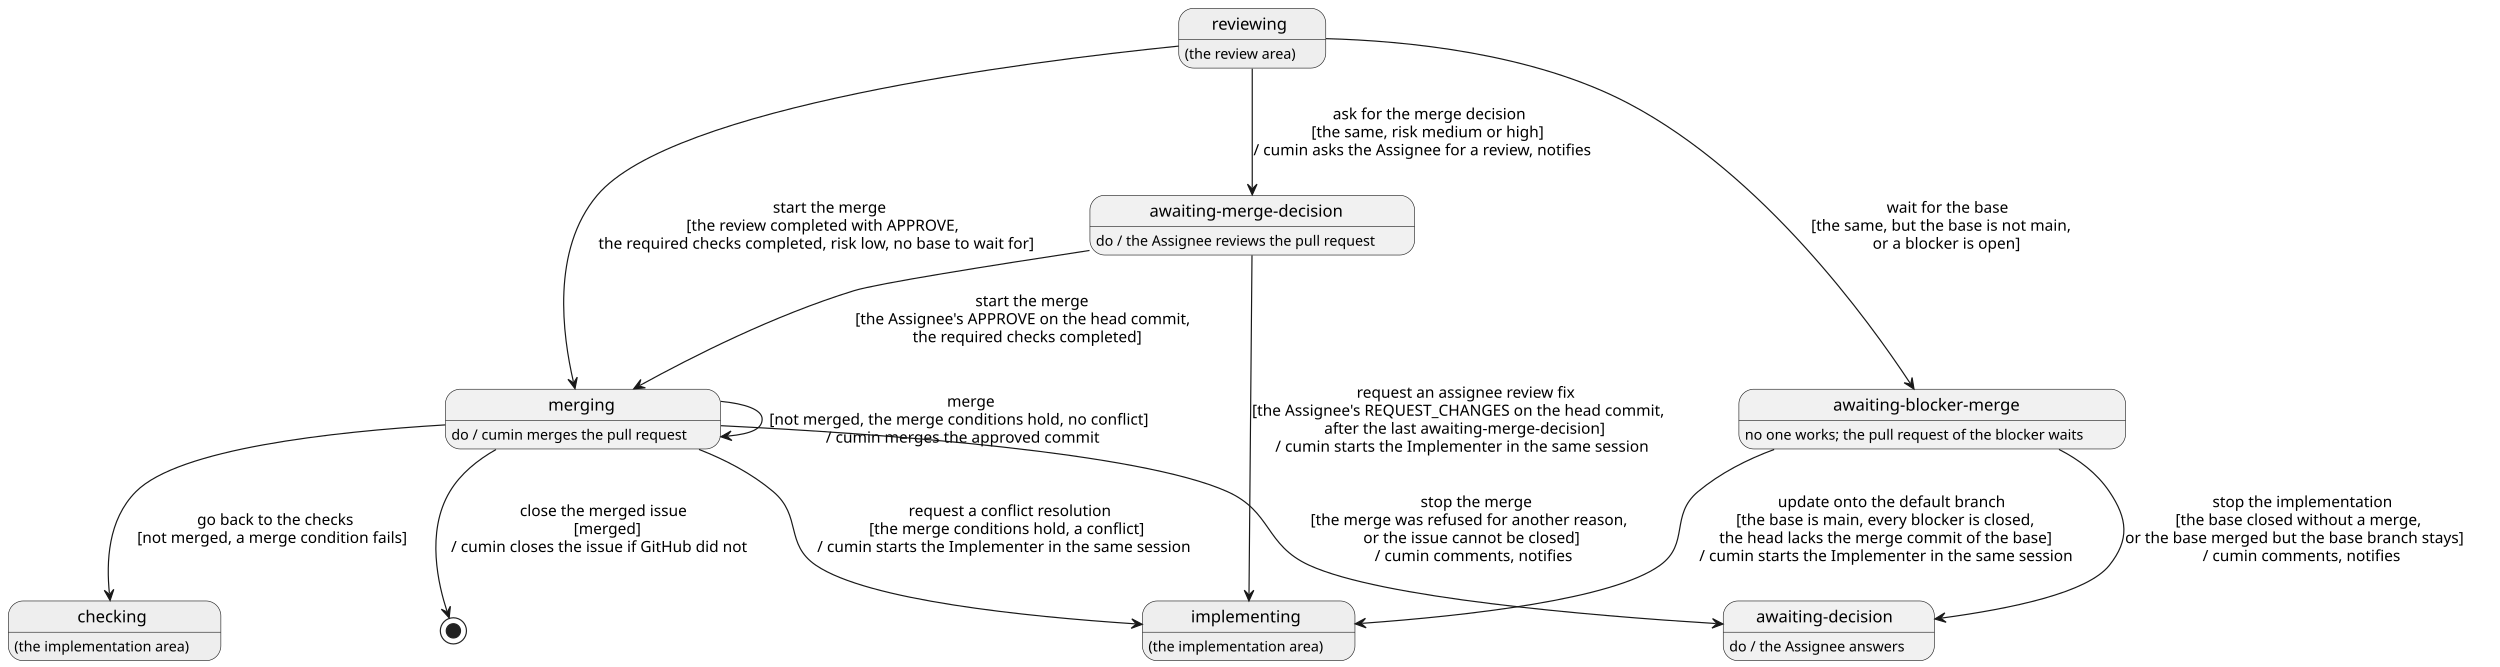
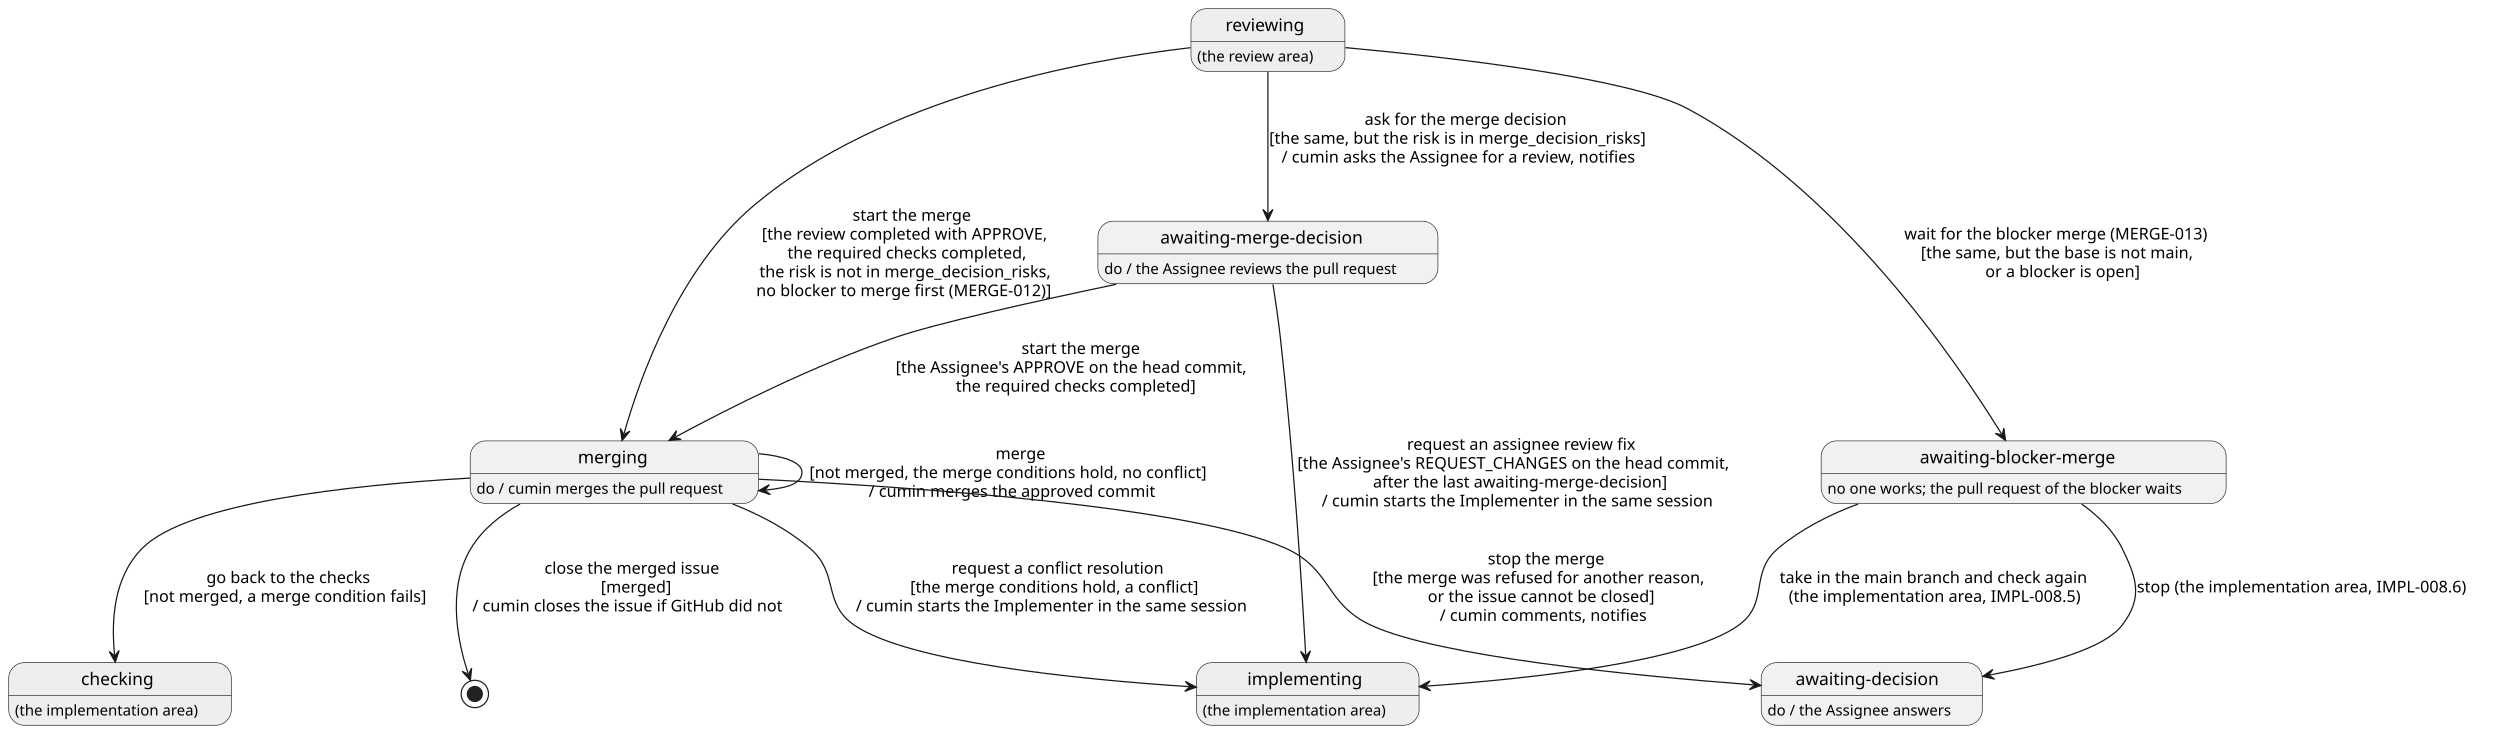
- <svg xmlns="http://www.w3.org/2000/svg" contentStyleType="text/css" data-diagram-type="STATE" height="561px" preserveAspectRatio="none" style="width:2103px;height:561px;background:#FFFFFF;" version="1.1" viewBox="0 0 2103 561" width="2103px" zoomAndPan="magnify">
+ <svg xmlns="http://www.w3.org/2000/svg" contentStyleType="text/css" data-diagram-type="STATE" height="588px" preserveAspectRatio="none" style="width:2008px;height:588px;background:#FFFFFF;" version="1.1" viewBox="0 0 2008 588" width="2008px" zoomAndPan="magnify">
  <defs />
  <g>
    <g id="Reviewing">
-       <rect fill="#EEEEEE" height="50.266" rx="12.5" ry="12.5" style="stroke:#181818;stroke-width:0.5;" width="123.658" x="991.57" y="7" />
-       <line style="stroke:#181818;stroke-width:0.5;" x1="991.57" x2="1115.228" y1="33.297" y2="33.297" />
-       <text fill="#000000" font-family="sans-serif" font-size="14" lengthAdjust="spacing" textLength="68.257" x="1019.271" y="24.995">reviewing</text>
-       <text fill="#000000" font-family="sans-serif" font-size="12" lengthAdjust="spacing" textLength="103.658" x="996.57" y="49.435">(the review area)</text>
+       <rect fill="#EEEEEE" height="50.266" rx="12.5" ry="12.5" style="stroke:#181818;stroke-width:0.5;" width="123.658" x="956.57" y="7" />
+       <line style="stroke:#181818;stroke-width:0.5;" x1="956.57" x2="1080.228" y1="33.297" y2="33.297" />
+       <text fill="#000000" font-family="sans-serif" font-size="14" lengthAdjust="spacing" textLength="68.257" x="984.271" y="24.995">reviewing</text>
+       <text fill="#000000" font-family="sans-serif" font-size="12" lengthAdjust="spacing" textLength="103.658" x="961.57" y="49.435">(the review area)</text>
    </g>
    <g id="MergeDecision">
-       <rect fill="#F1F1F1" height="50.266" rx="12.5" ry="12.5" style="stroke:#181818;stroke-width:0.5;" width="273.096" x="916.85" y="164.27" />
-       <line style="stroke:#181818;stroke-width:0.5;" x1="916.85" x2="1189.946" y1="190.567" y2="190.567" />
-       <text fill="#000000" font-family="sans-serif" font-size="14" lengthAdjust="spacing" textLength="172.956" x="966.92" y="182.265">awaiting-merge-decision</text>
-       <text fill="#000000" font-family="sans-serif" font-size="12" lengthAdjust="spacing" textLength="253.096" x="921.85" y="206.706">do / the Assignee reviews the pull request</text>
+       <rect fill="#F1F1F1" height="50.266" rx="12.5" ry="12.5" style="stroke:#181818;stroke-width:0.5;" width="273.096" x="881.85" y="177.63" />
+       <line style="stroke:#181818;stroke-width:0.5;" x1="881.85" x2="1154.946" y1="203.927" y2="203.927" />
+       <text fill="#000000" font-family="sans-serif" font-size="14" lengthAdjust="spacing" textLength="172.956" x="931.92" y="195.625">awaiting-merge-decision</text>
+       <text fill="#000000" font-family="sans-serif" font-size="12" lengthAdjust="spacing" textLength="253.096" x="886.85" y="220.065">do / the Assignee reviews the pull request</text>
    </g>
    <g id="Merging">
-       <rect fill="#F1F1F1" height="50.266" rx="12.5" ry="12.5" style="stroke:#181818;stroke-width:0.5;" width="231.441" x="374.67" y="327.4" />
-       <line style="stroke:#181818;stroke-width:0.5;" x1="374.67" x2="606.111" y1="353.697" y2="353.697" />
-       <text fill="#000000" font-family="sans-serif" font-size="14" lengthAdjust="spacing" textLength="58.543" x="461.119" y="345.395">merging</text>
-       <text fill="#000000" font-family="sans-serif" font-size="12" lengthAdjust="spacing" textLength="211.441" x="379.67" y="369.836">do / cumin merges the pull request</text>
+       <rect fill="#F1F1F1" height="50.266" rx="12.5" ry="12.5" style="stroke:#181818;stroke-width:0.5;" width="231.441" x="377.67" y="354.13" />
+       <line style="stroke:#181818;stroke-width:0.5;" x1="377.67" x2="609.111" y1="380.427" y2="380.427" />
+       <text fill="#000000" font-family="sans-serif" font-size="14" lengthAdjust="spacing" textLength="58.543" x="464.119" y="372.125">merging</text>
+       <text fill="#000000" font-family="sans-serif" font-size="12" lengthAdjust="spacing" textLength="211.441" x="382.67" y="396.565">do / cumin merges the pull request</text>
    </g>
    <g id="Implementing">
-       <rect fill="#EEEEEE" height="50.266" rx="12.5" ry="12.5" style="stroke:#181818;stroke-width:0.5;" width="178.789" x="961" y="505.53" />
-       <line style="stroke:#181818;stroke-width:0.5;" x1="961" x2="1139.789" y1="531.827" y2="531.827" />
-       <text fill="#000000" font-family="sans-serif" font-size="14" lengthAdjust="spacing" textLength="97.18" x="1001.805" y="523.525">implementing</text>
-       <text fill="#000000" font-family="sans-serif" font-size="12" lengthAdjust="spacing" textLength="158.789" x="966" y="547.966">(the implementation area)</text>
+       <rect fill="#EEEEEE" height="50.266" rx="12.5" ry="12.5" style="stroke:#181818;stroke-width:0.5;" width="178.789" x="961" y="532.26" />
+       <line style="stroke:#181818;stroke-width:0.5;" x1="961" x2="1139.789" y1="558.557" y2="558.557" />
+       <text fill="#000000" font-family="sans-serif" font-size="14" lengthAdjust="spacing" textLength="97.18" x="1001.805" y="550.255">implementing</text>
+       <text fill="#000000" font-family="sans-serif" font-size="12" lengthAdjust="spacing" textLength="158.789" x="966" y="574.696">(the implementation area)</text>
    </g>
    <g id="Checking">
-       <rect fill="#EEEEEE" height="50.266" rx="12.5" ry="12.5" style="stroke:#181818;stroke-width:0.5;" width="178.789" x="7" y="505.53" />
-       <line style="stroke:#181818;stroke-width:0.5;" x1="7" x2="185.789" y1="531.827" y2="531.827" />
-       <text fill="#000000" font-family="sans-serif" font-size="14" lengthAdjust="spacing" textLength="62.638" x="65.076" y="523.525">checking</text>
-       <text fill="#000000" font-family="sans-serif" font-size="12" lengthAdjust="spacing" textLength="158.789" x="12" y="547.966">(the implementation area)</text>
+       <rect fill="#EEEEEE" height="50.266" rx="12.5" ry="12.5" style="stroke:#181818;stroke-width:0.5;" width="178.789" x="7" y="532.26" />
+       <line style="stroke:#181818;stroke-width:0.5;" x1="7" x2="185.789" y1="558.557" y2="558.557" />
+       <text fill="#000000" font-family="sans-serif" font-size="14" lengthAdjust="spacing" textLength="62.638" x="65.076" y="550.255">checking</text>
+       <text fill="#000000" font-family="sans-serif" font-size="12" lengthAdjust="spacing" textLength="158.789" x="12" y="574.696">(the implementation area)</text>
    </g>
    <g id="AwaitingBase">
-       <rect fill="#F1F1F1" height="50.266" rx="12.5" ry="12.5" style="stroke:#181818;stroke-width:0.5;" width="325.279" x="1462.75" y="327.4" />
-       <line style="stroke:#181818;stroke-width:0.5;" x1="1462.75" x2="1788.029" y1="353.697" y2="353.697" />
-       <text fill="#000000" font-family="sans-serif" font-size="14" lengthAdjust="spacing" textLength="166.763" x="1542.008" y="345.395">awaiting-blocker-merge</text>
-       <text fill="#000000" font-family="sans-serif" font-size="12" lengthAdjust="spacing" textLength="305.279" x="1467.75" y="369.836">no one works; the pull request of the blocker waits</text>
+       <rect fill="#F1F1F1" height="50.266" rx="12.5" ry="12.5" style="stroke:#181818;stroke-width:0.5;" width="325.279" x="1462.75" y="354.13" />
+       <line style="stroke:#181818;stroke-width:0.5;" x1="1462.75" x2="1788.029" y1="380.427" y2="380.427" />
+       <text fill="#000000" font-family="sans-serif" font-size="14" lengthAdjust="spacing" textLength="166.763" x="1542.008" y="372.125">awaiting-blocker-merge</text>
+       <text fill="#000000" font-family="sans-serif" font-size="12" lengthAdjust="spacing" textLength="305.279" x="1467.75" y="396.565">no one works; the pull request of the blocker waits</text>
    </g>
    <g id="Decision">
-       <rect fill="#F1F1F1" height="50.266" rx="12.5" ry="12.5" style="stroke:#181818;stroke-width:0.5;" width="177.582" x="1449.6" y="505.53" />
-       <line style="stroke:#181818;stroke-width:0.5;" x1="1449.6" x2="1627.182" y1="531.827" y2="531.827" />
-       <text fill="#000000" font-family="sans-serif" font-size="14" lengthAdjust="spacing" textLength="122.397" x="1477.192" y="523.525">awaiting-decision</text>
-       <text fill="#000000" font-family="sans-serif" font-size="12" lengthAdjust="spacing" textLength="157.582" x="1454.6" y="547.966">do / the Assignee answers</text>
+       <rect fill="#F1F1F1" height="50.266" rx="12.5" ry="12.5" style="stroke:#181818;stroke-width:0.5;" width="177.582" x="1414.6" y="532.26" />
+       <line style="stroke:#181818;stroke-width:0.5;" x1="1414.6" x2="1592.182" y1="558.557" y2="558.557" />
+       <text fill="#000000" font-family="sans-serif" font-size="14" lengthAdjust="spacing" textLength="122.397" x="1442.192" y="550.255">awaiting-decision</text>
+       <text fill="#000000" font-family="sans-serif" font-size="12" lengthAdjust="spacing" textLength="157.582" x="1419.6" y="574.696">do / the Assignee answers</text>
    </g>
-     <ellipse cx="381.39" cy="530.67" fill="none" rx="11" ry="11" style="stroke:#222222;stroke-width:1;" />
-     <ellipse cx="381.39" cy="530.67" fill="#222222" rx="6" ry="6" style="stroke:#222222;stroke-width:1;" />
+     <ellipse cx="381.39" cy="557.4" fill="none" rx="11" ry="11" style="stroke:#222222;stroke-width:1;" />
+     <ellipse cx="381.39" cy="557.4" fill="#222222" rx="6" ry="6" style="stroke:#222222;stroke-width:1;" />
    <g class="link" data-entity-1="Reviewing" data-entity-2="Merging" data-source-line="29" data-uid="lnk2" id="link_Reviewing_Merging">
-       <path d="M991.52,38.77 C861.19,52.01 565.23,89.75 502.39,164.27 C463.54,210.34 473.226,281.775 482.336,321.095" fill="none" id="Reviewing-to-Merging" style="stroke:#181818;stroke-width:1;" />
-       <polygon fill="#181818" points="483.69,326.94,485.555,317.269,482.562,322.069,477.762,319.075,483.69,326.94" style="stroke:#181818;stroke-width:1;" />
-       <text fill="#000000" font-family="sans-serif" font-size="13" lengthAdjust="spacing" textLength="102.134" x="650.18" y="178.967">start the merge</text>
-       <text fill="#000000" font-family="sans-serif" font-size="13" lengthAdjust="spacing" textLength="247.844" x="577.324" y="194.1">[the review completed with APPROVE,</text>
-       <text fill="#000000" font-family="sans-serif" font-size="13" lengthAdjust="spacing" textLength="395.713" x="503.39" y="209.232">the required checks completed, risk low, no base to wait for]</text>
+       <path d="M956.24,38.27 C868.93,48.46 709.17,78.3 606.39,164.26 C544.84,215.75 513.869,303.758 501.289,348.068" fill="none" id="Reviewing-to-Merging" style="stroke:#181818;stroke-width:1;" />
+       <polygon fill="#181818" points="499.65,353.84,505.956,346.275,501.016,349.03,498.26,344.09,499.65,353.84" style="stroke:#181818;stroke-width:1;" />
+       <text fill="#000000" font-family="sans-serif" font-size="13" lengthAdjust="spacing" textLength="102.134" x="684.758" y="177.327">start the merge</text>
+       <text fill="#000000" font-family="sans-serif" font-size="13" lengthAdjust="spacing" textLength="247.844" x="611.903" y="192.46">[the review completed with APPROVE,</text>
+       <text fill="#000000" font-family="sans-serif" font-size="13" lengthAdjust="spacing" textLength="206.711" x="632.47" y="207.593">the required checks completed,</text>
+       <text fill="#000000" font-family="sans-serif" font-size="13" lengthAdjust="spacing" textLength="251.786" x="609.932" y="222.725">the risk is not in merge_decision_risks,</text>
+       <text fill="#000000" font-family="sans-serif" font-size="13" lengthAdjust="spacing" textLength="256.871" x="607.39" y="237.858">no blocker to merge first (MERGE-012)]</text>
    </g>
    <g class="link" data-entity-1="Reviewing" data-entity-2="MergeDecision" data-source-line="30" data-uid="lnk3" id="link_Reviewing_MergeDecision">
-       <path d="M1053.39,57.74 C1053.39,86.81 1053.39,128.89 1053.39,157.91" fill="none" id="Reviewing-to-MergeDecision" style="stroke:#181818;stroke-width:1;" />
-       <polygon fill="#181818" points="1053.39,163.91,1057.39,154.91,1053.39,158.91,1049.39,154.91,1053.39,163.91" style="stroke:#181818;stroke-width:1;" />
-       <text fill="#000000" font-family="sans-serif" font-size="13" lengthAdjust="spacing" textLength="173.85" x="1121.148" y="100.337">ask for the merge decision</text>
-       <text fill="#000000" font-family="sans-serif" font-size="13" lengthAdjust="spacing" textLength="210" x="1103.073" y="115.47">[the same, risk medium or high]</text>
-       <text fill="#000000" font-family="sans-serif" font-size="13" lengthAdjust="spacing" textLength="307.366" x="1054.39" y="130.602">/ cumin asks the Assignee for a review, notifies</text>
+       <path d="M1018.39,57.65 C1018.39,89.62 1018.39,139.23 1018.39,171.21" fill="none" id="Reviewing-to-MergeDecision" style="stroke:#181818;stroke-width:1;" />
+       <polygon fill="#181818" points="1018.39,177.21,1022.39,168.21,1018.39,172.21,1014.39,168.21,1018.39,177.21" style="stroke:#181818;stroke-width:1;" />
+       <text fill="#000000" font-family="sans-serif" font-size="13" lengthAdjust="spacing" textLength="173.85" x="1096.079" y="100.327">ask for the merge decision</text>
+       <text fill="#000000" font-family="sans-serif" font-size="13" lengthAdjust="spacing" textLength="327.228" x="1019.39" y="115.46">[the same, but the risk is in merge_decision_risks]</text>
+       <text fill="#000000" font-family="sans-serif" font-size="13" lengthAdjust="spacing" textLength="307.366" x="1029.321" y="130.593">/ cumin asks the Assignee for a review, notifies</text>
    </g>
    <g class="link" data-entity-1="MergeDecision" data-entity-2="Merging" data-source-line="31" data-uid="lnk4" id="link_MergeDecision_Merging">
-       <path d="M916.49,210.69 C832.61,223.44 737.71,238.57 718.39,244.53 C650.92,265.37 583.1,299.613 538.34,324.183" fill="none" id="MergeDecision-to-Merging" style="stroke:#181818;stroke-width:1;" />
-       <polygon fill="#181818" points="533.08,327.07,542.894,326.246,537.463,324.664,539.045,319.233,533.08,327.07" style="stroke:#181818;stroke-width:1;" />
-       <text fill="#000000" font-family="sans-serif" font-size="13" lengthAdjust="spacing" textLength="102.134" x="820.464" y="257.597">start the merge</text>
-       <text fill="#000000" font-family="sans-serif" font-size="13" lengthAdjust="spacing" textLength="304.281" x="719.39" y="272.73">[the Assignee's APPROVE on the head commit,</text>
-       <text fill="#000000" font-family="sans-serif" font-size="13" lengthAdjust="spacing" textLength="207.651" x="767.705" y="287.863">the required checks completed]</text>
+       <path d="M896.53,228.33 C828.63,242.57 751.32,259.89 718.39,271.26 C653.18,293.79 587.173,326.936 542.693,350.876" fill="none" id="MergeDecision-to-Merging" style="stroke:#181818;stroke-width:1;" />
+       <polygon fill="#181818" points="537.41,353.72,547.231,352.977,541.813,351.35,543.439,345.932,537.41,353.72" style="stroke:#181818;stroke-width:1;" />
+       <text fill="#000000" font-family="sans-serif" font-size="13" lengthAdjust="spacing" textLength="102.134" x="820.464" y="284.327">start the merge</text>
+       <text fill="#000000" font-family="sans-serif" font-size="13" lengthAdjust="spacing" textLength="304.281" x="719.39" y="299.46">[the Assignee's APPROVE on the head commit,</text>
+       <text fill="#000000" font-family="sans-serif" font-size="13" lengthAdjust="spacing" textLength="207.651" x="767.705" y="314.592">the required checks completed]</text>
    </g>
    <g class="link" data-entity-1="MergeDecision" data-entity-2="Implementing" data-source-line="32" data-uid="lnk5" id="link_MergeDecision_Implementing">
-       <path d="M1053.18,214.8 C1052.63,277.4 1051.213,437.14 1050.663,499.49" fill="none" id="MergeDecision-to-Implementing" style="stroke:#181818;stroke-width:1;" />
-       <polygon fill="#181818" points="1050.61,505.49,1054.689,496.526,1050.654,500.49,1046.689,496.455,1050.61,505.49" style="stroke:#181818;stroke-width:1;" />
-       <text fill="#000000" font-family="sans-serif" font-size="13" lengthAdjust="spacing" textLength="199.208" x="1141.21" y="334.597">request an assignee review fix</text>
-       <text fill="#000000" font-family="sans-serif" font-size="13" lengthAdjust="spacing" textLength="375.248" x="1053.19" y="349.73">[the Assignee's REQUEST_CHANGES on the head commit,</text>
-       <text fill="#000000" font-family="sans-serif" font-size="13" lengthAdjust="spacing" textLength="253.836" x="1113.896" y="364.863">after the last awaiting-merge-decision]</text>
-       <text fill="#000000" font-family="sans-serif" font-size="13" lengthAdjust="spacing" textLength="336.134" x="1072.747" y="379.995">/ cumin starts the Implementer in the same session</text>
+       <path d="M1022.47,228.4 C1024.47,241.16 1026.79,257.02 1028.39,271.26 C1039.22,367.47 1045.984,476.559 1048.754,525.939" fill="none" id="MergeDecision-to-Implementing" style="stroke:#181818;stroke-width:1;" />
+       <polygon fill="#181818" points="1049.09,531.93,1052.58,522.72,1048.81,526.938,1044.592,523.168,1049.09,531.93" style="stroke:#181818;stroke-width:1;" />
+       <text fill="#000000" font-family="sans-serif" font-size="13" lengthAdjust="spacing" textLength="199.208" x="1130.08" y="361.327">request an assignee review fix</text>
+       <text fill="#000000" font-family="sans-serif" font-size="13" lengthAdjust="spacing" textLength="375.248" x="1042.06" y="376.46">[the Assignee's REQUEST_CHANGES on the head commit,</text>
+       <text fill="#000000" font-family="sans-serif" font-size="13" lengthAdjust="spacing" textLength="253.836" x="1102.766" y="391.592">after the last awaiting-merge-decision]</text>
+       <text fill="#000000" font-family="sans-serif" font-size="13" lengthAdjust="spacing" textLength="336.134" x="1061.617" y="406.725">/ cumin starts the Implementer in the same session</text>
    </g>
    <g class="link" data-entity-1="Reviewing" data-entity-2="AwaitingBase" data-source-line="33" data-uid="lnk6" id="link_Reviewing_AwaitingBase">
-       <path d="M1115.43,32.51 C1182.11,34.3 1289.44,44.48 1370.39,87.27 C1482.85,146.7 1571.586,268.982 1606.746,322.272" fill="none" id="Reviewing-to-AwaitingBase" style="stroke:#181818;stroke-width:1;" />
-       <polygon fill="#181818" points="1610.05,327.28,1608.432,317.565,1607.296,323.106,1601.755,321.971,1610.05,327.28" style="stroke:#181818;stroke-width:1;" />
-       <text fill="#000000" font-family="sans-serif" font-size="13" lengthAdjust="spacing" textLength="109.903" x="1587.071" y="178.967">wait for the base</text>
-       <text fill="#000000" font-family="sans-serif" font-size="13" lengthAdjust="spacing" textLength="237.066" x="1523.49" y="194.1">[the same, but the base is not main,</text>
-       <text fill="#000000" font-family="sans-serif" font-size="13" lengthAdjust="spacing" textLength="133.529" x="1575.258" y="209.232">or a blocker is open]</text>
+       <path d="M1080.59,38.25 C1164.53,45.99 1308.95,62.43 1355.39,87.26 C1478.16,152.91 1572.137,291.035 1607.657,348.545" fill="none" id="Reviewing-to-AwaitingBase" style="stroke:#181818;stroke-width:1;" />
+       <polygon fill="#181818" points="1610.81,353.65,1609.484,343.891,1608.183,349.396,1602.677,348.095,1610.81,353.65" style="stroke:#181818;stroke-width:1;" />
+       <text fill="#000000" font-family="sans-serif" font-size="13" lengthAdjust="spacing" textLength="263.669" x="1529.5" y="192.327">wait for the blocker merge (MERGE-013)</text>
+       <text fill="#000000" font-family="sans-serif" font-size="13" lengthAdjust="spacing" textLength="237.066" x="1542.802" y="207.46">[the same, but the base is not main,</text>
+       <text fill="#000000" font-family="sans-serif" font-size="13" lengthAdjust="spacing" textLength="133.529" x="1594.57" y="222.593">or a blocker is open]</text>
    </g>
    <g class="link" data-entity-1="AwaitingBase" data-entity-2="Implementing" data-source-line="34" data-uid="lnk7" id="link_AwaitingBase_Implementing">
-       <path d="M1492.41,378.08 C1469.39,386.6 1446.93,398.08 1428.39,413.53 C1404.58,433.39 1421.55,457.4 1396.39,475.53 C1356.45,504.34 1234.484,517.937 1145.914,524.347" fill="none" id="AwaitingBase-to-Implementing" style="stroke:#181818;stroke-width:1;" />
-       <polygon fill="#181818" points="1139.93,524.78,1149.195,528.12,1144.917,524.419,1148.618,520.141,1139.93,524.78" style="stroke:#181818;stroke-width:1;" />
-       <text fill="#000000" font-family="sans-serif" font-size="13" lengthAdjust="spacing" textLength="203.842" x="1495.536" y="426.597">update onto the default branch</text>
-       <text fill="#000000" font-family="sans-serif" font-size="13" lengthAdjust="spacing" textLength="274.136" x="1460.389" y="441.73">[the base is main, every blocker is closed,</text>
-       <text fill="#000000" font-family="sans-serif" font-size="13" lengthAdjust="spacing" textLength="302.529" x="1446.192" y="456.863">the head lacks the merge commit of the base]</text>
-       <text fill="#000000" font-family="sans-serif" font-size="13" lengthAdjust="spacing" textLength="336.134" x="1429.39" y="471.995">/ cumin starts the Implementer in the same session</text>
+       <path d="M1492.41,404.81 C1469.39,413.33 1446.93,424.81 1428.39,440.26 C1404.58,460.12 1421.55,484.13 1396.39,502.26 C1356.45,531.07 1234.484,544.667 1145.914,551.077" fill="none" id="AwaitingBase-to-Implementing" style="stroke:#181818;stroke-width:1;" />
+       <polygon fill="#181818" points="1139.93,551.51,1149.195,554.85,1144.917,551.149,1148.618,546.871,1139.93,551.51" style="stroke:#181818;stroke-width:1;" />
+       <text fill="#000000" font-family="sans-serif" font-size="13" lengthAdjust="spacing" textLength="266.925" x="1429.39" y="468.327">take in the main branch and check again</text>
+       <text fill="#000000" font-family="sans-serif" font-size="13" lengthAdjust="spacing" textLength="252.326" x="1436.69" y="483.46">(the implementation area, IMPL-008.5)</text>
    </g>
    <g class="link" data-entity-1="AwaitingBase" data-entity-2="Decision" data-source-line="35" data-uid="lnk8" id="link_AwaitingBase_Decision">
-       <path d="M1732.02,378.04 C1748.75,386.56 1763.94,398.05 1774.39,413.53 C1789.82,436.37 1791.56,453.98 1774.39,475.53 C1755.96,498.67 1692.406,511.925 1633.556,519.895" fill="none" id="AwaitingBase-to-Decision" style="stroke:#181818;stroke-width:1;" />
-       <polygon fill="#181818" points="1627.61,520.7,1637.065,523.456,1632.565,520.029,1635.992,515.528,1627.61,520.7" style="stroke:#181818;stroke-width:1;" />
-       <text fill="#000000" font-family="sans-serif" font-size="13" lengthAdjust="spacing" textLength="160.678" x="1861.113" y="426.597">stop the implementation</text>
-       <text fill="#000000" font-family="sans-serif" font-size="13" lengthAdjust="spacing" textLength="223.019" x="1829.943" y="441.73">[the base closed without a merge,</text>
-       <text fill="#000000" font-family="sans-serif" font-size="13" lengthAdjust="spacing" textLength="307.665" x="1787.62" y="456.863">or the base merged but the base branch stays]</text>
-       <text fill="#000000" font-family="sans-serif" font-size="13" lengthAdjust="spacing" textLength="177.208" x="1852.849" y="471.995">/ cumin comments, notifies</text>
+       <path d="M1672.03,404.81 C1684.9,414.08 1697.27,425.92 1704.39,440.26 C1716.64,464.95 1721.16,480.39 1704.39,502.26 C1690.24,520.73 1645.384,533.187 1598.414,542.137" fill="none" id="AwaitingBase-to-Decision" style="stroke:#181818;stroke-width:1;" />
+       <polygon fill="#181818" points="1592.52,543.26,1602.11,545.505,1597.432,542.324,1600.612,537.646,1592.52,543.26" style="stroke:#181818;stroke-width:1;" />
+       <text fill="#000000" font-family="sans-serif" font-size="13" lengthAdjust="spacing" textLength="284.534" x="1716.34" y="475.827">stop (the implementation area, IMPL-008.6)</text>
    </g>
    <g class="link" data-entity-1="Merging" data-entity-2="Merging" data-source-line="36" data-uid="lnk9" id="link_Merging_Merging">
-       <path d="M606.36,337.65 C626.84,339.61 641.12,344.57 641.12,352.53 C641.12,360.5 632.813,364.888 612.333,366.848" fill="none" id="Merging-to-Merging" style="stroke:#181818;stroke-width:1;" />
-       <polygon fill="#181818" points="606.36,367.42,615.7,370.544,611.337,366.944,614.938,362.581,606.36,367.42" style="stroke:#181818;stroke-width:1;" />
-       <text fill="#000000" font-family="sans-serif" font-size="13" lengthAdjust="spacing" textLength="42.256" x="796.611" y="342.097">merge</text>
-       <text fill="#000000" font-family="sans-serif" font-size="13" lengthAdjust="spacing" textLength="341.237" x="647.12" y="357.23">[not merged, the merge conditions hold, no conflict]</text>
-       <text fill="#000000" font-family="sans-serif" font-size="13" lengthAdjust="spacing" textLength="246.156" x="694.661" y="372.363">/ cumin merges the approved commit</text>
+       <path d="M609.36,364.38 C629.84,366.34 644.12,371.3 644.12,379.26 C644.12,387.23 635.813,391.618 615.333,393.578" fill="none" id="Merging-to-Merging" style="stroke:#181818;stroke-width:1;" />
+       <polygon fill="#181818" points="609.36,394.15,618.7,397.274,614.337,393.674,617.938,389.311,609.36,394.15" style="stroke:#181818;stroke-width:1;" />
+       <text fill="#000000" font-family="sans-serif" font-size="13" lengthAdjust="spacing" textLength="42.256" x="799.611" y="368.827">merge</text>
+       <text fill="#000000" font-family="sans-serif" font-size="13" lengthAdjust="spacing" textLength="341.237" x="650.12" y="383.96">[not merged, the merge conditions hold, no conflict]</text>
+       <text fill="#000000" font-family="sans-serif" font-size="13" lengthAdjust="spacing" textLength="246.156" x="697.661" y="399.092">/ cumin merges the approved commit</text>
    </g>
    <g class="link" data-entity-1="Merging" data-entity-2=".end." data-source-line="37" data-uid="lnk11" id="link_Merging_.end.">
-       <path d="M417.23,378.15 C401.8,386.86 387.46,398.39 378.39,413.53 C357.88,447.8 369.023,492.828 375.973,514.058" fill="none" id="Merging-to-*end*" style="stroke:#181818;stroke-width:1;" />
-       <polygon fill="#181818" points="377.84,519.76,378.841,509.962,376.284,515.008,371.238,512.451,377.84,519.76" style="stroke:#181818;stroke-width:1;" />
-       <text fill="#000000" font-family="sans-serif" font-size="13" lengthAdjust="spacing" textLength="151.119" x="437.315" y="434.097">close the merged issue</text>
-       <text fill="#000000" font-family="sans-serif" font-size="13" lengthAdjust="spacing" textLength="60.652" x="482.549" y="449.23">[merged]</text>
-       <text fill="#000000" font-family="sans-serif" font-size="13" lengthAdjust="spacing" textLength="266.97" x="379.39" y="464.363">/ cumin closes the issue if GitHub did not</text>
+       <path d="M417.72,404.83 C402.1,413.51 387.62,425.05 378.39,440.26 C357.69,474.41 368.934,519.511 375.934,540.771" fill="none" id="Merging-to-*end*" style="stroke:#181818;stroke-width:1;" />
+       <polygon fill="#181818" points="377.81,546.47,378.795,536.67,376.246,541.721,371.196,539.172,377.81,546.47" style="stroke:#181818;stroke-width:1;" />
+       <text fill="#000000" font-family="sans-serif" font-size="13" lengthAdjust="spacing" textLength="151.119" x="437.315" y="460.827">close the merged issue</text>
+       <text fill="#000000" font-family="sans-serif" font-size="13" lengthAdjust="spacing" textLength="60.652" x="482.549" y="475.96">[merged]</text>
+       <text fill="#000000" font-family="sans-serif" font-size="13" lengthAdjust="spacing" textLength="266.97" x="379.39" y="491.092">/ cumin closes the issue if GitHub did not</text>
    </g>
    <g class="link" data-entity-1="Merging" data-entity-2="Checking" data-source-line="38" data-uid="lnk12" id="link_Merging_Checking">
-       <path d="M374.57,357.42 C277.83,363.22 150.13,377.64 114.39,413.53 C90.64,437.39 89.448,472.768 92.018,499.148" fill="none" id="Merging-to-Checking" style="stroke:#181818;stroke-width:1;" />
-       <polygon fill="#181818" points="92.6,505.12,95.709,495.775,92.115,500.144,87.746,496.55,92.6,505.12" style="stroke:#181818;stroke-width:1;" />
-       <text fill="#000000" font-family="sans-serif" font-size="13" lengthAdjust="spacing" textLength="142.848" x="165.768" y="441.597">go back to the checks</text>
-       <text fill="#000000" font-family="sans-serif" font-size="13" lengthAdjust="spacing" textLength="243.604" x="115.39" y="456.73">[not merged, a merge condition fails]</text>
+       <path d="M377.61,383.97 C279.98,389.65 150.55,403.99 114.39,440.26 C90.63,464.11 89.438,499.488 92.008,525.868" fill="none" id="Merging-to-Checking" style="stroke:#181818;stroke-width:1;" />
+       <polygon fill="#181818" points="92.59,531.84,95.698,522.495,92.105,526.864,87.736,523.27,92.59,531.84" style="stroke:#181818;stroke-width:1;" />
+       <text fill="#000000" font-family="sans-serif" font-size="13" lengthAdjust="spacing" textLength="142.848" x="165.768" y="468.327">go back to the checks</text>
+       <text fill="#000000" font-family="sans-serif" font-size="13" lengthAdjust="spacing" textLength="243.604" x="115.39" y="483.46">[not merged, a merge condition fails]</text>
    </g>
    <g class="link" data-entity-1="Merging" data-entity-2="Implementing" data-source-line="39" data-uid="lnk13" id="link_Merging_Implementing">
-       <path d="M588,378.06 C610.13,386.75 632.38,398.31 650.39,413.53 C674.73,434.1 660.03,457.64 686.39,475.53 C729.88,505.04 861.793,518.582 954.813,524.772" fill="none" id="Merging-to-Implementing" style="stroke:#181818;stroke-width:1;" />
-       <polygon fill="#181818" points="960.8,525.17,952.086,520.581,955.811,524.838,951.554,528.564,960.8,525.17" style="stroke:#181818;stroke-width:1;" />
-       <text fill="#000000" font-family="sans-serif" font-size="13" lengthAdjust="spacing" textLength="182.273" x="764.32" y="434.097">request a conflict resolution</text>
-       <text fill="#000000" font-family="sans-serif" font-size="13" lengthAdjust="spacing" textLength="248.815" x="731.049" y="449.23">[the merge conditions hold, a conflict]</text>
-       <text fill="#000000" font-family="sans-serif" font-size="13" lengthAdjust="spacing" textLength="336.134" x="687.39" y="464.363">/ cumin starts the Implementer in the same session</text>
+       <path d="M588.36,404.74 C610.34,413.46 632.5,425.04 650.39,440.26 C674.66,460.91 660.03,484.37 686.39,502.26 C729.88,531.77 861.793,545.312 954.813,551.502" fill="none" id="Merging-to-Implementing" style="stroke:#181818;stroke-width:1;" />
+       <polygon fill="#181818" points="960.8,551.9,952.086,547.311,955.811,551.568,951.554,555.294,960.8,551.9" style="stroke:#181818;stroke-width:1;" />
+       <text fill="#000000" font-family="sans-serif" font-size="13" lengthAdjust="spacing" textLength="182.273" x="764.32" y="460.827">request a conflict resolution</text>
+       <text fill="#000000" font-family="sans-serif" font-size="13" lengthAdjust="spacing" textLength="248.815" x="731.049" y="475.96">[the merge conditions hold, a conflict]</text>
+       <text fill="#000000" font-family="sans-serif" font-size="13" lengthAdjust="spacing" textLength="336.134" x="687.39" y="491.092">/ cumin starts the Implementer in the same session</text>
    </g>
    <g class="link" data-entity-1="Merging" data-entity-2="Decision" data-source-line="40" data-uid="lnk14" id="link_Merging_Decision">
-       <path d="M606.44,358.09 C742.46,364.86 958.68,380.52 1032.39,413.53 C1070.02,430.39 1063.88,458.44 1101.39,475.53 C1161.57,502.96 1333.992,517.663 1443.362,524.553" fill="none" id="Merging-to-Decision" style="stroke:#181818;stroke-width:1;" />
-       <polygon fill="#181818" points="1449.35,524.93,1440.619,520.372,1444.36,524.616,1440.116,528.356,1449.35,524.93" style="stroke:#181818;stroke-width:1;" />
-       <text fill="#000000" font-family="sans-serif" font-size="13" lengthAdjust="spacing" textLength="99.931" x="1194.99" y="426.597">stop the merge</text>
-       <text fill="#000000" font-family="sans-serif" font-size="13" lengthAdjust="spacing" textLength="285.13" x="1102.39" y="441.73">[the merge was refused for another reason,</text>
-       <text fill="#000000" font-family="sans-serif" font-size="13" lengthAdjust="spacing" textLength="196.39" x="1146.76" y="456.863">or the issue cannot be closed]</text>
-       <text fill="#000000" font-family="sans-serif" font-size="13" lengthAdjust="spacing" textLength="177.208" x="1156.351" y="471.995">/ cumin comments, notifies</text>
+       <path d="M609.39,384.9 C744.7,391.74 959.2,407.45 1032.39,440.26 C1070.02,457.13 1063.97,484.97 1101.39,502.26 C1155.41,527.23 1307.317,542.363 1408.397,550.083" fill="none" id="Merging-to-Decision" style="stroke:#181818;stroke-width:1;" />
+       <polygon fill="#181818" points="1414.38,550.54,1405.711,545.866,1409.395,550.159,1405.101,553.843,1414.38,550.54" style="stroke:#181818;stroke-width:1;" />
+       <text fill="#000000" font-family="sans-serif" font-size="13" lengthAdjust="spacing" textLength="99.931" x="1194.99" y="453.327">stop the merge</text>
+       <text fill="#000000" font-family="sans-serif" font-size="13" lengthAdjust="spacing" textLength="285.13" x="1102.39" y="468.46">[the merge was refused for another reason,</text>
+       <text fill="#000000" font-family="sans-serif" font-size="13" lengthAdjust="spacing" textLength="196.39" x="1146.76" y="483.592">or the issue cannot be closed]</text>
+       <text fill="#000000" font-family="sans-serif" font-size="13" lengthAdjust="spacing" textLength="177.208" x="1156.351" y="498.725">/ cumin comments, notifies</text>
    </g>
  </g>
</svg>
